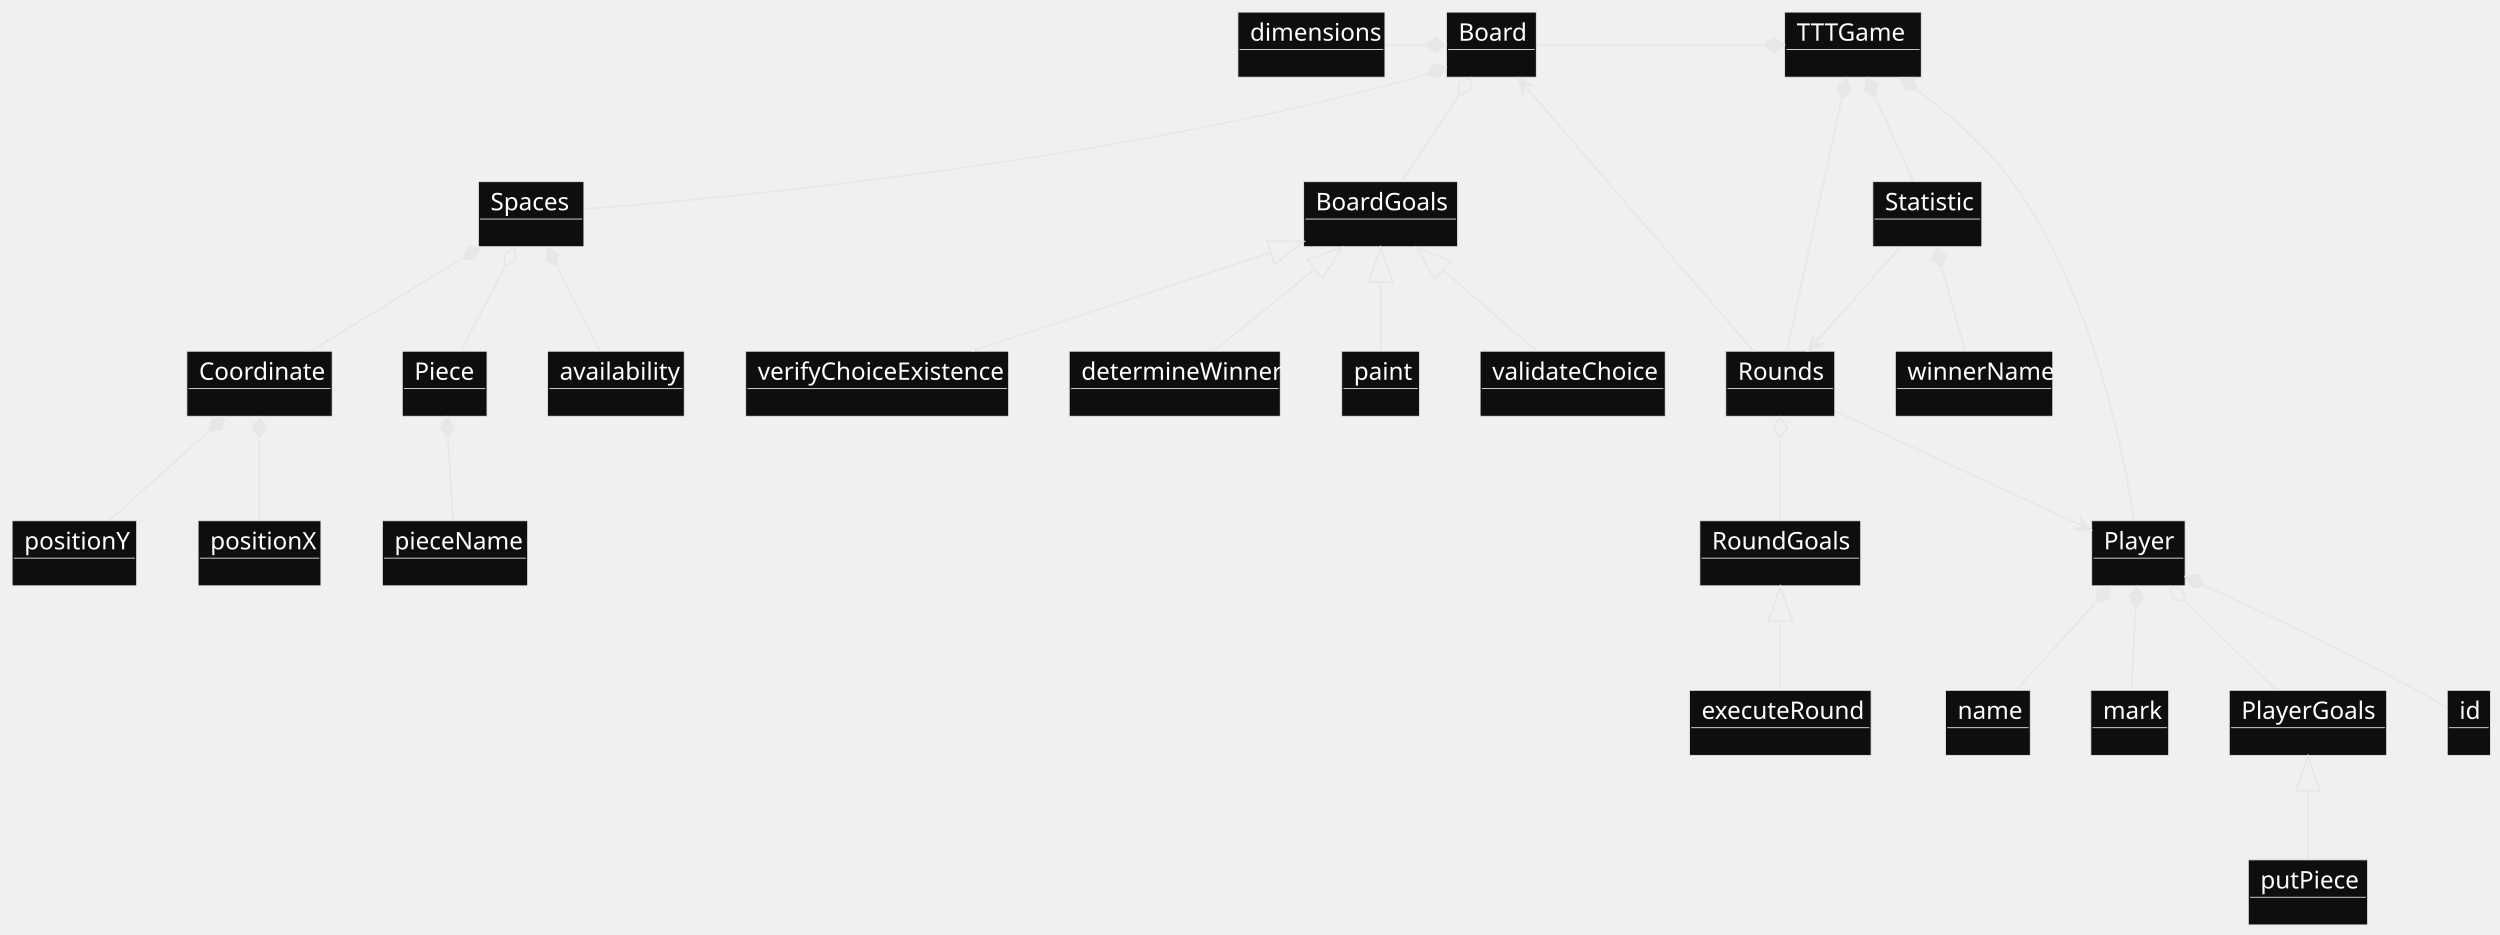
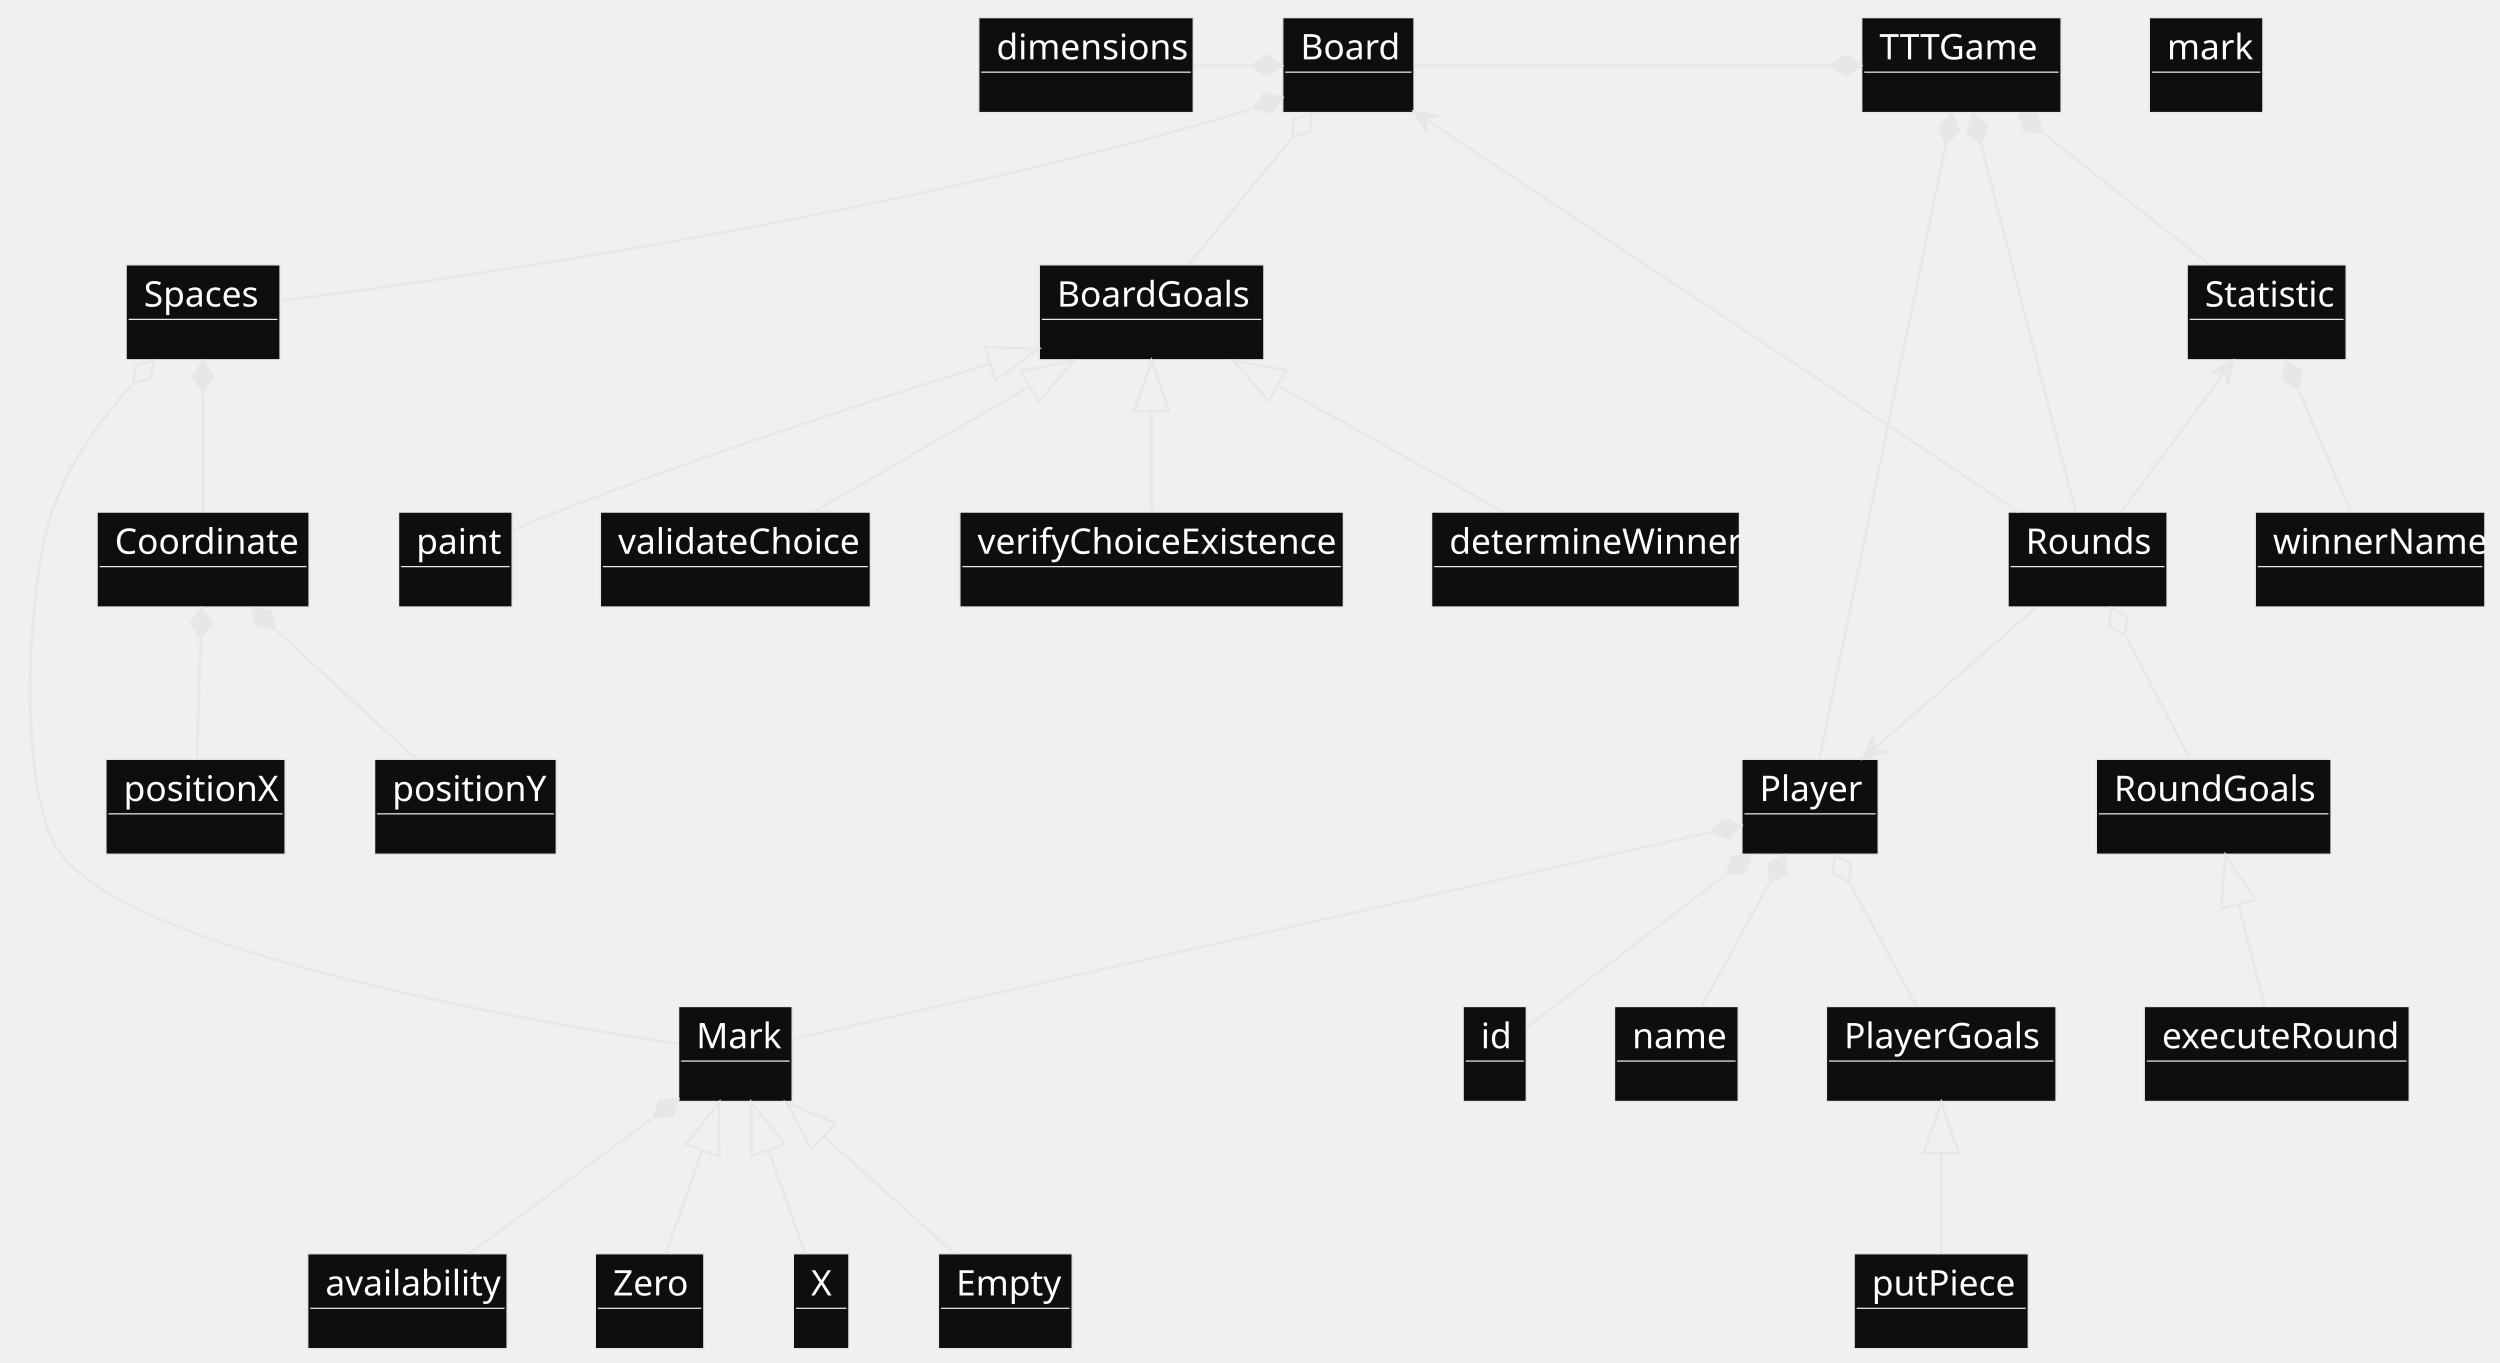
- <svg xmlns="http://www.w3.org/2000/svg" contentStyleType="text/css" height="540px" preserveAspectRatio="none" style="width:1445px;height:540px;background:#000000;" version="1.1" viewBox="0 0 1445 540" width="1445px" zoomAndPan="magnify">
+ <svg xmlns="http://www.w3.org/2000/svg" contentStyleType="text/css" height="540px" preserveAspectRatio="none" style="width:991px;height:540px;background:#000000;" version="1.1" viewBox="0 0 991 540" width="991px" zoomAndPan="magnify">
  <defs />
  <g>
    <g id="elem_TTTGame">
-       <rect fill="#0E0E0E" height="37.609" style="stroke:#E7E7E7;stroke-width:0.5;" width="79" x="1031.5" y="7" />
-       <text fill="#FFFFFF" font-family="sans-serif" font-size="14" lengthAdjust="spacing" textLength="65" x="1038.5" y="23.533">TTTGame</text>
-       <line style="stroke:#E7E7E7;stroke-width:0.5;" x1="1032.5" x2="1109.5" y1="28.609" y2="28.609" />
+       <rect fill="#0E0E0E" height="37.609" style="stroke:#E7E7E7;stroke-width:0.5;" width="79" x="738" y="7" />
+       <text fill="#FFFFFF" font-family="sans-serif" font-size="14" lengthAdjust="spacing" textLength="65" x="745" y="23.533">TTTGame</text>
+       <line style="stroke:#E7E7E7;stroke-width:0.5;" x1="739" x2="816" y1="28.609" y2="28.609" />
    </g>
    <g id="elem_Board">
-       <rect fill="#0E0E0E" height="37.609" style="stroke:#E7E7E7;stroke-width:0.5;" width="52" x="836" y="7" />
-       <text fill="#FFFFFF" font-family="sans-serif" font-size="14" lengthAdjust="spacing" textLength="38" x="843" y="23.533">Board</text>
-       <line style="stroke:#E7E7E7;stroke-width:0.5;" x1="837" x2="887" y1="28.609" y2="28.609" />
+       <rect fill="#0E0E0E" height="37.609" style="stroke:#E7E7E7;stroke-width:0.5;" width="52" x="508.5" y="7" />
+       <text fill="#FFFFFF" font-family="sans-serif" font-size="14" lengthAdjust="spacing" textLength="38" x="515.5" y="23.533">Board</text>
+       <line style="stroke:#E7E7E7;stroke-width:0.5;" x1="509.5" x2="559.5" y1="28.609" y2="28.609" />
    </g>
    <g id="elem_dimensions">
-       <rect fill="#0E0E0E" height="37.609" style="stroke:#E7E7E7;stroke-width:0.5;" width="85" x="715.5" y="7" />
-       <text fill="#FFFFFF" font-family="sans-serif" font-size="14" lengthAdjust="spacing" textLength="71" x="722.5" y="23.533">dimensions</text>
-       <line style="stroke:#E7E7E7;stroke-width:0.5;" x1="716.5" x2="799.5" y1="28.609" y2="28.609" />
+       <rect fill="#0E0E0E" height="37.609" style="stroke:#E7E7E7;stroke-width:0.5;" width="85" x="388" y="7" />
+       <text fill="#FFFFFF" font-family="sans-serif" font-size="14" lengthAdjust="spacing" textLength="71" x="395" y="23.533">dimensions</text>
+       <line style="stroke:#E7E7E7;stroke-width:0.5;" x1="389" x2="472" y1="28.609" y2="28.609" />
    </g>
    <g id="elem_Spaces">
-       <rect fill="#0E0E0E" height="37.609" style="stroke:#E7E7E7;stroke-width:0.5;" width="61" x="276.5" y="105" />
-       <text fill="#FFFFFF" font-family="sans-serif" font-size="14" lengthAdjust="spacing" textLength="47" x="283.5" y="121.533">Spaces</text>
-       <line style="stroke:#E7E7E7;stroke-width:0.5;" x1="277.5" x2="336.5" y1="126.609" y2="126.609" />
+       <rect fill="#0E0E0E" height="37.609" style="stroke:#E7E7E7;stroke-width:0.5;" width="61" x="50" y="105" />
+       <text fill="#FFFFFF" font-family="sans-serif" font-size="14" lengthAdjust="spacing" textLength="47" x="57" y="121.533">Spaces</text>
+       <line style="stroke:#E7E7E7;stroke-width:0.5;" x1="51" x2="110" y1="126.609" y2="126.609" />
+     </g>
+     <g id="elem_Coordinate">
+       <rect fill="#0E0E0E" height="37.609" style="stroke:#E7E7E7;stroke-width:0.5;" width="84" x="38.5" y="203" />
+       <text fill="#FFFFFF" font-family="sans-serif" font-size="14" lengthAdjust="spacing" textLength="70" x="45.5" y="219.533">Coordinate</text>
+       <line style="stroke:#E7E7E7;stroke-width:0.5;" x1="39.5" x2="121.5" y1="224.609" y2="224.609" />
+     </g>
+     <g id="elem_positionX">
+       <rect fill="#0E0E0E" height="37.609" style="stroke:#E7E7E7;stroke-width:0.5;" width="71" x="42" y="301" />
+       <text fill="#FFFFFF" font-family="sans-serif" font-size="14" lengthAdjust="spacing" textLength="57" x="49" y="317.533">positionX</text>
+       <line style="stroke:#E7E7E7;stroke-width:0.5;" x1="43" x2="112" y1="322.609" y2="322.609" />
+     </g>
+     <g id="elem_positionY">
+       <rect fill="#0E0E0E" height="37.609" style="stroke:#E7E7E7;stroke-width:0.5;" width="72" x="148.5" y="301" />
+       <text fill="#FFFFFF" font-family="sans-serif" font-size="14" lengthAdjust="spacing" textLength="58" x="155.5" y="317.533">positionY</text>
+       <line style="stroke:#E7E7E7;stroke-width:0.5;" x1="149.5" x2="219.5" y1="322.609" y2="322.609" />
+     </g>
+     <g id="elem_BoardGoals">
+       <rect fill="#0E0E0E" height="37.609" style="stroke:#E7E7E7;stroke-width:0.5;" width="89" x="412" y="105" />
+       <text fill="#FFFFFF" font-family="sans-serif" font-size="14" lengthAdjust="spacing" textLength="75" x="419" y="121.533">BoardGoals</text>
+       <line style="stroke:#E7E7E7;stroke-width:0.5;" x1="413" x2="500" y1="126.609" y2="126.609" />
+     </g>
+     <g id="elem_paint">
+       <rect fill="#0E0E0E" height="37.609" style="stroke:#E7E7E7;stroke-width:0.5;" width="45" x="158" y="203" />
+       <text fill="#FFFFFF" font-family="sans-serif" font-size="14" lengthAdjust="spacing" textLength="31" x="165" y="219.533">paint</text>
+       <line style="stroke:#E7E7E7;stroke-width:0.5;" x1="159" x2="202" y1="224.609" y2="224.609" />
+     </g>
+     <g id="elem_validateChoice">
+       <rect fill="#0E0E0E" height="37.609" style="stroke:#E7E7E7;stroke-width:0.5;" width="107" x="238" y="203" />
+       <text fill="#FFFFFF" font-family="sans-serif" font-size="14" lengthAdjust="spacing" textLength="93" x="245" y="219.533">validateChoice</text>
+       <line style="stroke:#E7E7E7;stroke-width:0.5;" x1="239" x2="344" y1="224.609" y2="224.609" />
+     </g>
+     <g id="elem_verifyChoiceExistence">
+       <rect fill="#0E0E0E" height="37.609" style="stroke:#E7E7E7;stroke-width:0.5;" width="152" x="380.5" y="203" />
+       <text fill="#FFFFFF" font-family="sans-serif" font-size="14" lengthAdjust="spacing" textLength="138" x="387.5" y="219.533">verifyChoiceExistence</text>
+       <line style="stroke:#E7E7E7;stroke-width:0.5;" x1="381.5" x2="531.5" y1="224.609" y2="224.609" />
+     </g>
+     <g id="elem_determineWinner">
+       <rect fill="#0E0E0E" height="37.609" style="stroke:#E7E7E7;stroke-width:0.5;" width="122" x="567.5" y="203" />
+       <text fill="#FFFFFF" font-family="sans-serif" font-size="14" lengthAdjust="spacing" textLength="108" x="574.5" y="219.533">determineWinner</text>
+       <line style="stroke:#E7E7E7;stroke-width:0.5;" x1="568.5" x2="688.5" y1="224.609" y2="224.609" />
+     </g>
+     <g id="elem_Player">
+       <rect fill="#0E0E0E" height="37.609" style="stroke:#E7E7E7;stroke-width:0.5;" width="54" x="690.5" y="301" />
+       <text fill="#FFFFFF" font-family="sans-serif" font-size="14" lengthAdjust="spacing" textLength="40" x="697.5" y="317.533">Player</text>
+       <line style="stroke:#E7E7E7;stroke-width:0.5;" x1="691.5" x2="743.5" y1="322.609" y2="322.609" />
+     </g>
+     <g id="elem_id">
+       <rect fill="#0E0E0E" height="37.609" style="stroke:#E7E7E7;stroke-width:0.5;" width="25" x="580" y="399" />
+       <text fill="#FFFFFF" font-family="sans-serif" font-size="14" lengthAdjust="spacing" textLength="11" x="587" y="415.533">id</text>
+       <line style="stroke:#E7E7E7;stroke-width:0.5;" x1="581" x2="604" y1="420.609" y2="420.609" />
+     </g>
+     <g id="elem_name">
+       <rect fill="#0E0E0E" height="37.609" style="stroke:#E7E7E7;stroke-width:0.5;" width="49" x="640" y="399" />
+       <text fill="#FFFFFF" font-family="sans-serif" font-size="14" lengthAdjust="spacing" textLength="35" x="647" y="415.533">name</text>
+       <line style="stroke:#E7E7E7;stroke-width:0.5;" x1="641" x2="688" y1="420.609" y2="420.609" />
+     </g>
+     <g id="elem_mark">
+       <rect fill="#0E0E0E" height="37.609" style="stroke:#E7E7E7;stroke-width:0.5;" width="45" x="852" y="7" />
+       <text fill="#FFFFFF" font-family="sans-serif" font-size="14" lengthAdjust="spacing" textLength="31" x="859" y="23.533">mark</text>
+       <line style="stroke:#E7E7E7;stroke-width:0.5;" x1="853" x2="896" y1="28.609" y2="28.609" />
+     </g>
+     <g id="elem_PlayerGoals">
+       <rect fill="#0E0E0E" height="37.609" style="stroke:#E7E7E7;stroke-width:0.5;" width="91" x="724" y="399" />
+       <text fill="#FFFFFF" font-family="sans-serif" font-size="14" lengthAdjust="spacing" textLength="77" x="731" y="415.533">PlayerGoals</text>
+       <line style="stroke:#E7E7E7;stroke-width:0.5;" x1="725" x2="814" y1="420.609" y2="420.609" />
+     </g>
+     <g id="elem_putPiece">
+       <rect fill="#0E0E0E" height="37.609" style="stroke:#E7E7E7;stroke-width:0.5;" width="69" x="735" y="497" />
+       <text fill="#FFFFFF" font-family="sans-serif" font-size="14" lengthAdjust="spacing" textLength="55" x="742" y="513.533">putPiece</text>
+       <line style="stroke:#E7E7E7;stroke-width:0.5;" x1="736" x2="803" y1="518.609" y2="518.609" />
+     </g>
+     <g id="elem_Rounds">
+       <rect fill="#0E0E0E" height="37.609" style="stroke:#E7E7E7;stroke-width:0.5;" width="63" x="796" y="203" />
+       <text fill="#FFFFFF" font-family="sans-serif" font-size="14" lengthAdjust="spacing" textLength="49" x="803" y="219.533">Rounds</text>
+       <line style="stroke:#E7E7E7;stroke-width:0.5;" x1="797" x2="858" y1="224.609" y2="224.609" />
+     </g>
+     <g id="elem_RoundGoals">
+       <rect fill="#0E0E0E" height="37.609" style="stroke:#E7E7E7;stroke-width:0.5;" width="93" x="831" y="301" />
+       <text fill="#FFFFFF" font-family="sans-serif" font-size="14" lengthAdjust="spacing" textLength="79" x="838" y="317.533">RoundGoals</text>
+       <line style="stroke:#E7E7E7;stroke-width:0.5;" x1="832" x2="923" y1="322.609" y2="322.609" />
+     </g>
+     <g id="elem_executeRound">
+       <rect fill="#0E0E0E" height="37.609" style="stroke:#E7E7E7;stroke-width:0.5;" width="105" x="850" y="399" />
+       <text fill="#FFFFFF" font-family="sans-serif" font-size="14" lengthAdjust="spacing" textLength="91" x="857" y="415.533">executeRound</text>
+       <line style="stroke:#E7E7E7;stroke-width:0.5;" x1="851" x2="954" y1="420.609" y2="420.609" />
+     </g>
+     <g id="elem_Mark">
+       <rect fill="#0E0E0E" height="37.609" style="stroke:#E7E7E7;stroke-width:0.5;" width="45" x="269" y="399" />
+       <text fill="#FFFFFF" font-family="sans-serif" font-size="14" lengthAdjust="spacing" textLength="31" x="276" y="415.533">Mark</text>
+       <line style="stroke:#E7E7E7;stroke-width:0.5;" x1="270" x2="313" y1="420.609" y2="420.609" />
+     </g>
+     <g id="elem_Zero">
+       <rect fill="#0E0E0E" height="37.609" style="stroke:#E7E7E7;stroke-width:0.5;" width="43" x="236" y="497" />
+       <text fill="#FFFFFF" font-family="sans-serif" font-size="14" lengthAdjust="spacing" textLength="29" x="243" y="513.533">Zero</text>
+       <line style="stroke:#E7E7E7;stroke-width:0.5;" x1="237" x2="278" y1="518.609" y2="518.609" />
+     </g>
+     <g id="elem_X">
+       <rect fill="#0E0E0E" height="37.609" style="stroke:#E7E7E7;stroke-width:0.5;" width="22" x="314.5" y="497" />
+       <text fill="#FFFFFF" font-family="sans-serif" font-size="14" lengthAdjust="spacing" textLength="8" x="321.5" y="513.533">X</text>
+       <line style="stroke:#E7E7E7;stroke-width:0.5;" x1="315.5" x2="335.5" y1="518.609" y2="518.609" />
+     </g>
+     <g id="elem_Empty">
+       <rect fill="#0E0E0E" height="37.609" style="stroke:#E7E7E7;stroke-width:0.5;" width="53" x="372" y="497" />
+       <text fill="#FFFFFF" font-family="sans-serif" font-size="14" lengthAdjust="spacing" textLength="39" x="379" y="513.533">Empty</text>
+       <line style="stroke:#E7E7E7;stroke-width:0.5;" x1="373" x2="424" y1="518.609" y2="518.609" />
    </g>
    <g id="elem_availability">
-       <rect fill="#0E0E0E" height="37.609" style="stroke:#E7E7E7;stroke-width:0.5;" width="79" x="316.5" y="203" />
-       <text fill="#FFFFFF" font-family="sans-serif" font-size="14" lengthAdjust="spacing" textLength="65" x="323.5" y="219.533">availability</text>
-       <line style="stroke:#E7E7E7;stroke-width:0.5;" x1="317.5" x2="394.5" y1="224.609" y2="224.609" />
-     </g>
-     <g id="elem_Coordinate">
-       <rect fill="#0E0E0E" height="37.609" style="stroke:#E7E7E7;stroke-width:0.5;" width="84" x="108" y="203" />
-       <text fill="#FFFFFF" font-family="sans-serif" font-size="14" lengthAdjust="spacing" textLength="70" x="115" y="219.533">Coordinate</text>
-       <line style="stroke:#E7E7E7;stroke-width:0.5;" x1="109" x2="191" y1="224.609" y2="224.609" />
-     </g>
-     <g id="elem_positionX">
-       <rect fill="#0E0E0E" height="37.609" style="stroke:#E7E7E7;stroke-width:0.5;" width="71" x="114.5" y="301" />
-       <text fill="#FFFFFF" font-family="sans-serif" font-size="14" lengthAdjust="spacing" textLength="57" x="121.5" y="317.533">positionX</text>
-       <line style="stroke:#E7E7E7;stroke-width:0.5;" x1="115.5" x2="184.5" y1="322.609" y2="322.609" />
-     </g>
-     <g id="elem_positionY">
-       <rect fill="#0E0E0E" height="37.609" style="stroke:#E7E7E7;stroke-width:0.5;" width="72" x="7" y="301" />
-       <text fill="#FFFFFF" font-family="sans-serif" font-size="14" lengthAdjust="spacing" textLength="58" x="14" y="317.533">positionY</text>
-       <line style="stroke:#E7E7E7;stroke-width:0.5;" x1="8" x2="78" y1="322.609" y2="322.609" />
-     </g>
-     <g id="elem_BoardGoals">
-       <rect fill="#0E0E0E" height="37.609" style="stroke:#E7E7E7;stroke-width:0.5;" width="89" x="753.5" y="105" />
-       <text fill="#FFFFFF" font-family="sans-serif" font-size="14" lengthAdjust="spacing" textLength="75" x="760.5" y="121.533">BoardGoals</text>
-       <line style="stroke:#E7E7E7;stroke-width:0.5;" x1="754.5" x2="841.5" y1="126.609" y2="126.609" />
-     </g>
-     <g id="elem_paint">
-       <rect fill="#0E0E0E" height="37.609" style="stroke:#E7E7E7;stroke-width:0.5;" width="45" x="775.5" y="203" />
-       <text fill="#FFFFFF" font-family="sans-serif" font-size="14" lengthAdjust="spacing" textLength="31" x="782.5" y="219.533">paint</text>
-       <line style="stroke:#E7E7E7;stroke-width:0.5;" x1="776.5" x2="819.5" y1="224.609" y2="224.609" />
-     </g>
-     <g id="elem_validateChoice">
-       <rect fill="#0E0E0E" height="37.609" style="stroke:#E7E7E7;stroke-width:0.5;" width="107" x="855.5" y="203" />
-       <text fill="#FFFFFF" font-family="sans-serif" font-size="14" lengthAdjust="spacing" textLength="93" x="862.5" y="219.533">validateChoice</text>
-       <line style="stroke:#E7E7E7;stroke-width:0.5;" x1="856.5" x2="961.5" y1="224.609" y2="224.609" />
-     </g>
-     <g id="elem_verifyChoiceExistence">
-       <rect fill="#0E0E0E" height="37.609" style="stroke:#E7E7E7;stroke-width:0.5;" width="152" x="431" y="203" />
-       <text fill="#FFFFFF" font-family="sans-serif" font-size="14" lengthAdjust="spacing" textLength="138" x="438" y="219.533">verifyChoiceExistence</text>
-       <line style="stroke:#E7E7E7;stroke-width:0.5;" x1="432" x2="582" y1="224.609" y2="224.609" />
-     </g>
-     <g id="elem_determineWinner">
-       <rect fill="#0E0E0E" height="37.609" style="stroke:#E7E7E7;stroke-width:0.5;" width="122" x="618" y="203" />
-       <text fill="#FFFFFF" font-family="sans-serif" font-size="14" lengthAdjust="spacing" textLength="108" x="625" y="219.533">determineWinner</text>
-       <line style="stroke:#E7E7E7;stroke-width:0.5;" x1="619" x2="739" y1="224.609" y2="224.609" />
-     </g>
-     <g id="elem_Player">
-       <rect fill="#0E0E0E" height="37.609" style="stroke:#E7E7E7;stroke-width:0.5;" width="54" x="1209" y="301" />
-       <text fill="#FFFFFF" font-family="sans-serif" font-size="14" lengthAdjust="spacing" textLength="40" x="1216" y="317.533">Player</text>
-       <line style="stroke:#E7E7E7;stroke-width:0.5;" x1="1210" x2="1262" y1="322.609" y2="322.609" />
-     </g>
-     <g id="elem_id">
-       <rect fill="#0E0E0E" height="37.609" style="stroke:#E7E7E7;stroke-width:0.5;" width="25" x="1414.5" y="399" />
-       <text fill="#FFFFFF" font-family="sans-serif" font-size="14" lengthAdjust="spacing" textLength="11" x="1421.5" y="415.533">id</text>
-       <line style="stroke:#E7E7E7;stroke-width:0.5;" x1="1415.5" x2="1438.5" y1="420.609" y2="420.609" />
-     </g>
-     <g id="elem_name">
-       <rect fill="#0E0E0E" height="37.609" style="stroke:#E7E7E7;stroke-width:0.5;" width="49" x="1124.5" y="399" />
-       <text fill="#FFFFFF" font-family="sans-serif" font-size="14" lengthAdjust="spacing" textLength="35" x="1131.5" y="415.533">name</text>
-       <line style="stroke:#E7E7E7;stroke-width:0.5;" x1="1125.5" x2="1172.5" y1="420.609" y2="420.609" />
-     </g>
-     <g id="elem_mark">
-       <rect fill="#0E0E0E" height="37.609" style="stroke:#E7E7E7;stroke-width:0.5;" width="45" x="1208.5" y="399" />
-       <text fill="#FFFFFF" font-family="sans-serif" font-size="14" lengthAdjust="spacing" textLength="31" x="1215.5" y="415.533">mark</text>
-       <line style="stroke:#E7E7E7;stroke-width:0.5;" x1="1209.5" x2="1252.5" y1="420.609" y2="420.609" />
-     </g>
-     <g id="elem_PlayerGoals">
-       <rect fill="#0E0E0E" height="37.609" style="stroke:#E7E7E7;stroke-width:0.5;" width="91" x="1288.5" y="399" />
-       <text fill="#FFFFFF" font-family="sans-serif" font-size="14" lengthAdjust="spacing" textLength="77" x="1295.5" y="415.533">PlayerGoals</text>
-       <line style="stroke:#E7E7E7;stroke-width:0.5;" x1="1289.5" x2="1378.5" y1="420.609" y2="420.609" />
-     </g>
-     <g id="elem_putPiece">
-       <rect fill="#0E0E0E" height="37.609" style="stroke:#E7E7E7;stroke-width:0.5;" width="69" x="1299.5" y="497" />
-       <text fill="#FFFFFF" font-family="sans-serif" font-size="14" lengthAdjust="spacing" textLength="55" x="1306.5" y="513.533">putPiece</text>
-       <line style="stroke:#E7E7E7;stroke-width:0.5;" x1="1300.5" x2="1367.5" y1="518.609" y2="518.609" />
-     </g>
-     <g id="elem_Rounds">
-       <rect fill="#0E0E0E" height="37.609" style="stroke:#E7E7E7;stroke-width:0.5;" width="63" x="997.5" y="203" />
-       <text fill="#FFFFFF" font-family="sans-serif" font-size="14" lengthAdjust="spacing" textLength="49" x="1004.5" y="219.533">Rounds</text>
-       <line style="stroke:#E7E7E7;stroke-width:0.5;" x1="998.5" x2="1059.5" y1="224.609" y2="224.609" />
-     </g>
-     <g id="elem_RoundGoals">
-       <rect fill="#0E0E0E" height="37.609" style="stroke:#E7E7E7;stroke-width:0.5;" width="93" x="982.5" y="301" />
-       <text fill="#FFFFFF" font-family="sans-serif" font-size="14" lengthAdjust="spacing" textLength="79" x="989.5" y="317.533">RoundGoals</text>
-       <line style="stroke:#E7E7E7;stroke-width:0.5;" x1="983.5" x2="1074.5" y1="322.609" y2="322.609" />
-     </g>
-     <g id="elem_executeRound">
-       <rect fill="#0E0E0E" height="37.609" style="stroke:#E7E7E7;stroke-width:0.5;" width="105" x="976.5" y="399" />
-       <text fill="#FFFFFF" font-family="sans-serif" font-size="14" lengthAdjust="spacing" textLength="91" x="983.5" y="415.533">executeRound</text>
-       <line style="stroke:#E7E7E7;stroke-width:0.5;" x1="977.5" x2="1080.5" y1="420.609" y2="420.609" />
-     </g>
-     <g id="elem_Piece">
-       <rect fill="#0E0E0E" height="37.609" style="stroke:#E7E7E7;stroke-width:0.5;" width="49" x="232.5" y="203" />
-       <text fill="#FFFFFF" font-family="sans-serif" font-size="14" lengthAdjust="spacing" textLength="35" x="239.5" y="219.533">Piece</text>
-       <line style="stroke:#E7E7E7;stroke-width:0.5;" x1="233.5" x2="280.5" y1="224.609" y2="224.609" />
-     </g>
-     <g id="elem_pieceName">
-       <rect fill="#0E0E0E" height="37.609" style="stroke:#E7E7E7;stroke-width:0.5;" width="84" x="221" y="301" />
-       <text fill="#FFFFFF" font-family="sans-serif" font-size="14" lengthAdjust="spacing" textLength="70" x="228" y="317.533">pieceName</text>
-       <line style="stroke:#E7E7E7;stroke-width:0.5;" x1="222" x2="304" y1="322.609" y2="322.609" />
+       <rect fill="#0E0E0E" height="37.609" style="stroke:#E7E7E7;stroke-width:0.5;" width="79" x="122" y="497" />
+       <text fill="#FFFFFF" font-family="sans-serif" font-size="14" lengthAdjust="spacing" textLength="65" x="129" y="513.533">availability</text>
+       <line style="stroke:#E7E7E7;stroke-width:0.5;" x1="123" x2="200" y1="518.609" y2="518.609" />
    </g>
    <g id="elem_Statistic">
-       <rect fill="#0E0E0E" height="37.609" style="stroke:#E7E7E7;stroke-width:0.5;" width="63" x="1082.5" y="105" />
-       <text fill="#FFFFFF" font-family="sans-serif" font-size="14" lengthAdjust="spacing" textLength="49" x="1089.5" y="121.533">Statistic</text>
-       <line style="stroke:#E7E7E7;stroke-width:0.5;" x1="1083.5" x2="1144.5" y1="126.609" y2="126.609" />
+       <rect fill="#0E0E0E" height="37.609" style="stroke:#E7E7E7;stroke-width:0.5;" width="63" x="867" y="105" />
+       <text fill="#FFFFFF" font-family="sans-serif" font-size="14" lengthAdjust="spacing" textLength="49" x="874" y="121.533">Statistic</text>
+       <line style="stroke:#E7E7E7;stroke-width:0.5;" x1="868" x2="929" y1="126.609" y2="126.609" />
    </g>
    <g id="elem_winnerName">
-       <rect fill="#0E0E0E" height="37.609" style="stroke:#E7E7E7;stroke-width:0.5;" width="91" x="1095.5" y="203" />
-       <text fill="#FFFFFF" font-family="sans-serif" font-size="14" lengthAdjust="spacing" textLength="77" x="1102.5" y="219.533">winnerName</text>
-       <line style="stroke:#E7E7E7;stroke-width:0.5;" x1="1096.5" x2="1185.5" y1="224.609" y2="224.609" />
+       <rect fill="#0E0E0E" height="37.609" style="stroke:#E7E7E7;stroke-width:0.5;" width="91" x="894" y="203" />
+       <text fill="#FFFFFF" font-family="sans-serif" font-size="14" lengthAdjust="spacing" textLength="77" x="901" y="219.533">winnerName</text>
+       <line style="stroke:#E7E7E7;stroke-width:0.5;" x1="895" x2="984" y1="224.609" y2="224.609" />
    </g>
    <g id="link_Board_TTTGame">
-       <path codeLine="31" d="M888.12,26 C931.49,26 974.85,26 1018.21,26 " fill="none" id="Board-to-TTTGame" style="stroke:#E7E7E7;stroke-width:1.0;" />
-       <polygon fill="#E7E7E7" points="1031.35,26,1025.35,22,1019.35,26,1025.35,30,1031.35,26" style="stroke:#E7E7E7;stroke-width:1.0;" />
+       <path codeLine="33" d="M560.61,26 C615.25,26 669.89,26 724.54,26 " fill="none" id="Board-to-TTTGame" style="stroke:#E7E7E7;stroke-width:1.0;" />
+       <polygon fill="#E7E7E7" points="737.68,26,731.68,22,725.68,26,731.68,30,737.68,26" style="stroke:#E7E7E7;stroke-width:1.0;" />
    </g>
    <g id="link_TTTGame_Player">
-       <path codeLine="32" d="M1109.21,52.84 C1127.37,66.63 1148.28,84.9 1163,105 C1209.03,167.87 1227.57,261.91 1233.57,300.98 " fill="none" id="TTTGame-backto-Player" style="stroke:#E7E7E7;stroke-width:1.0;" />
-       <polygon fill="#E7E7E7" points="1098.61,45.05,1101.079,51.825,1108.282,52.153,1105.814,45.377,1098.61,45.05" style="stroke:#E7E7E7;stroke-width:1.0;" />
+       <path codeLine="34" d="M771.11,58.1 C758.61,118.96 731.25,252.1 721.25,300.74 " fill="none" id="TTTGame-backto-Player" style="stroke:#E7E7E7;stroke-width:1.0;" />
+       <polygon fill="#E7E7E7" points="773.75,45.27,768.619,50.337,771.323,57.022,776.454,51.955,773.75,45.27" style="stroke:#E7E7E7;stroke-width:1.0;" />
    </g>
    <g id="link_TTTGame_Rounds">
-       <path codeLine="33" d="M1064.25,58.16 C1055.38,99.15 1040.07,169.85 1032.91,202.94 " fill="none" id="TTTGame-backto-Rounds" style="stroke:#E7E7E7;stroke-width:1.0;" />
-       <polygon fill="#E7E7E7" points="1067.05,45.25,1061.868,50.265,1064.504,56.977,1069.686,51.962,1067.05,45.25" style="stroke:#E7E7E7;stroke-width:1.0;" />
+       <path codeLine="35" d="M785.46,57.89 C796.02,98.84 814.3,169.78 822.85,202.94 " fill="none" id="TTTGame-backto-Rounds" style="stroke:#E7E7E7;stroke-width:1.0;" />
+       <polygon fill="#E7E7E7" points="782.21,45.25,779.839,52.06,785.213,56.868,787.584,50.058,782.21,45.25" style="stroke:#E7E7E7;stroke-width:1.0;" />
    </g>
    <g id="link_TTTGame_Statistic">
-       <path codeLine="34" d="M1084.56,57.28 C1091.54,72.85 1099.81,91.31 1105.8,104.7 " fill="none" id="TTTGame-backto-Statistic" style="stroke:#E7E7E7;stroke-width:1.0;" />
-       <polygon fill="#E7E7E7" points="1079.09,45.06,1077.894,52.171,1083.998,56.011,1085.194,48.899,1079.09,45.06" style="stroke:#E7E7E7;stroke-width:1.0;" />
+       <path codeLine="36" d="M810.46,53.15 C831.05,69.48 857.04,90.11 875.43,104.7 " fill="none" id="TTTGame-backto-Statistic" style="stroke:#E7E7E7;stroke-width:1.0;" />
+       <polygon fill="#E7E7E7" points="800.26,45.06,802.478,51.921,809.665,52.513,807.447,45.651,800.26,45.06" style="stroke:#E7E7E7;stroke-width:1.0;" />
    </g>
    <g id="link_dimensions_Board">
-       <path codeLine="36" d="M800.66,26 C807.94,26 815.23,26 822.52,26 " fill="none" id="dimensions-to-Board" style="stroke:#E7E7E7;stroke-width:1.0;" />
-       <polygon fill="#E7E7E7" points="835.64,26,829.64,22,823.64,26,829.64,30,835.64,26" style="stroke:#E7E7E7;stroke-width:1.0;" />
+       <path codeLine="38" d="M473.16,26 C480.45,26 487.74,26 495.02,26 " fill="none" id="dimensions-to-Board" style="stroke:#E7E7E7;stroke-width:1.0;" />
+       <polygon fill="#E7E7E7" points="508.14,26,502.14,22,496.14,26,502.14,30,508.14,26" style="stroke:#E7E7E7;stroke-width:1.0;" />
    </g>
    <g id="link_Board_Spaces">
-       <path codeLine="37" d="M823.58,43.32 C821.71,43.93 819.84,44.49 818,45 C640.04,94.23 418.06,114.71 337.77,120.85 " fill="none" id="Board-backto-Spaces" style="stroke:#E7E7E7;stroke-width:1.0;" />
-       <polygon fill="#E7E7E7" points="835.83,38.89,828.828,37.165,824.543,42.964,831.545,44.69,835.83,38.89" style="stroke:#E7E7E7;stroke-width:1.0;" />
+       <path codeLine="39" d="M496.06,43.24 C494.19,43.87 492.33,44.46 490.5,45 C351.74,86.13 179.9,110.56 111.09,119.31 " fill="none" id="Board-backto-Spaces" style="stroke:#E7E7E7;stroke-width:1.0;" />
+       <polygon fill="#E7E7E7" points="508.28,38.73,501.267,37.053,497.022,42.883,504.035,44.559,508.28,38.73" style="stroke:#E7E7E7;stroke-width:1.0;" />
    </g>
    <g id="link_Board_BoardGoals">
-       <path codeLine="38" d="M842.74,55.89 C832.18,71.74 819.39,90.91 810.2,104.7 " fill="none" id="Board-backto-BoardGoals" style="stroke:#E7E7E7;stroke-width:1.0;" />
-       <polygon fill="none" points="849.96,45.06,843.303,47.831,843.301,55.043,849.958,52.271,849.96,45.06" style="stroke:#E7E7E7;stroke-width:1.0;" />
+       <path codeLine="40" d="M511.41,55.43 C498.46,71.36 482.68,90.78 471.37,104.7 " fill="none" id="Board-backto-BoardGoals" style="stroke:#E7E7E7;stroke-width:1.0;" />
+       <polygon fill="none" points="519.83,45.06,512.941,47.192,512.26,54.371,519.149,52.239,519.83,45.06" style="stroke:#E7E7E7;stroke-width:1.0;" />
    </g>
    <g id="link_BoardGoals_paint">
-       <path codeLine="39" d="M798,163.43 C798,176.98 798,191.59 798,202.7 " fill="none" id="BoardGoals-backto-paint" style="stroke:#E7E7E7;stroke-width:1.0;" />
-       <polygon fill="none" points="791,163.06,798,143.06,805,163.06,791,163.06" style="stroke:#E7E7E7;stroke-width:1.0;" />
+       <path codeLine="41" d="M392.39,144.21 C344.56,159.02 277.86,180.69 220.5,203 C214.82,205.21 208.79,207.79 203.17,210.31 " fill="none" id="BoardGoals-backto-paint" style="stroke:#E7E7E7;stroke-width:1.0;" />
+       <polygon fill="none" points="390.47,137.48,411.65,138.31,394.58,150.86,390.47,137.48" style="stroke:#E7E7E7;stroke-width:1.0;" />
    </g>
    <g id="link_BoardGoals_validateChoice">
-       <path codeLine="40" d="M834.09,156.22 C851.86,171.59 872.67,189.58 887.84,202.7 " fill="none" id="BoardGoals-backto-validateChoice" style="stroke:#E7E7E7;stroke-width:1.0;" />
-       <polygon fill="none" points="829.43,161.43,818.88,143.06,838.58,150.85,829.43,161.43" style="stroke:#E7E7E7;stroke-width:1.0;" />
+       <path codeLine="42" d="M407.98,153.23 C380.42,169.27 346.72,188.87 322.68,202.86 " fill="none" id="BoardGoals-backto-validateChoice" style="stroke:#E7E7E7;stroke-width:1.0;" />
+       <polygon fill="none" points="404.66,147.06,425.47,143.06,411.7,159.17,404.66,147.06" style="stroke:#E7E7E7;stroke-width:1.0;" />
    </g>
    <g id="link_BoardGoals_verifyChoiceExistence">
-       <path codeLine="41" d="M734.45,145.97 C682.82,163 610.77,186.77 561.69,202.96 " fill="none" id="BoardGoals-backto-verifyChoiceExistence" style="stroke:#E7E7E7;stroke-width:1.0;" />
-       <polygon fill="none" points="732.3,139.3,753.49,139.68,736.69,152.6,732.3,139.3" style="stroke:#E7E7E7;stroke-width:1.0;" />
+       <path codeLine="43" d="M456.5,163.43 C456.5,176.98 456.5,191.59 456.5,202.7 " fill="none" id="BoardGoals-backto-verifyChoiceExistence" style="stroke:#E7E7E7;stroke-width:1.0;" />
+       <polygon fill="none" points="449.5,163.06,456.5,143.06,463.5,163.06,449.5,163.06" style="stroke:#E7E7E7;stroke-width:1.0;" />
    </g>
    <g id="link_BoardGoals_determineWinner">
-       <path codeLine="42" d="M759.89,155.75 C740.71,171.22 718.11,189.45 701.69,202.7 " fill="none" id="BoardGoals-backto-determineWinner" style="stroke:#E7E7E7;stroke-width:1.0;" />
-       <polygon fill="none" points="755.66,150.17,775.62,143.06,764.45,161.06,755.66,150.17" style="stroke:#E7E7E7;stroke-width:1.0;" />
-     </g>
-     <g id="link_Spaces_availability">
-       <path codeLine="44" d="M322.22,154.81 C330.21,170.48 339.76,189.18 346.66,202.7 " fill="none" id="Spaces-backto-availability" style="stroke:#E7E7E7;stroke-width:1.0;" />
-       <polygon fill="#E7E7E7" points="316.22,143.06,315.378,150.222,321.666,153.753,322.507,146.591,316.22,143.06" style="stroke:#E7E7E7;stroke-width:1.0;" />
+       <path codeLine="44" d="M506.67,153 C535.48,169.08 570.82,188.8 596,202.86 " fill="none" id="BoardGoals-backto-determineWinner" style="stroke:#E7E7E7;stroke-width:1.0;" />
+       <polygon fill="none" points="502.91,158.92,488.85,143.06,509.73,146.69,502.91,158.92" style="stroke:#E7E7E7;stroke-width:1.0;" />
    </g>
    <g id="link_Spaces_Coordinate">
-       <path codeLine="45" d="M266.02,150.06 C238.94,166.62 204.08,187.93 179.66,202.86 " fill="none" id="Spaces-backto-Coordinate" style="stroke:#E7E7E7;stroke-width:1.0;" />
-       <polygon fill="#E7E7E7" points="277.47,143.06,270.264,142.781,267.235,149.325,274.441,149.604,277.47,143.06" style="stroke:#E7E7E7;stroke-width:1.0;" />
-     </g>
-     <g id="link_Spaces_Piece">
-       <path codeLine="46" d="M291.47,154.81 C283.31,170.48 273.57,189.18 266.53,202.7 " fill="none" id="Spaces-backto-Piece" style="stroke:#E7E7E7;stroke-width:1.0;" />
-       <polygon fill="none" points="297.6,143.06,291.28,146.533,292.055,153.702,298.375,150.229,297.6,143.06" style="stroke:#E7E7E7;stroke-width:1.0;" />
+       <path codeLine="46" d="M80.5,156.22 C80.5,171.59 80.5,189.58 80.5,202.7 " fill="none" id="Spaces-backto-Coordinate" style="stroke:#E7E7E7;stroke-width:1.0;" />
+       <polygon fill="#E7E7E7" points="80.5,143.06,76.5,149.06,80.5,155.06,84.5,149.06,80.5,143.06" style="stroke:#E7E7E7;stroke-width:1.0;" />
+     </g>
+     <g id="link_Spaces_Mark">
+       <path codeLine="47" d="M51.88,152.8 C39.7,166.6 26.86,184.31 20.5,203 C11,230.93 6,315.35 24.5,339 C55.22,378.28 210.11,404.94 268.86,413.78 " fill="none" id="Spaces-backto-Mark" style="stroke:#E7E7E7;stroke-width:1.0;" />
+       <polygon fill="none" points="60.94,143.05,53.924,144.716,52.764,151.833,59.779,150.167,60.94,143.05" style="stroke:#E7E7E7;stroke-width:1.0;" />
    </g>
    <g id="link_Coordinate_positionX">
-       <path codeLine="48" d="M150,254.22 C150,269.59 150,287.58 150,300.7 " fill="none" id="Coordinate-backto-positionX" style="stroke:#E7E7E7;stroke-width:1.0;" />
-       <polygon fill="#E7E7E7" points="150,241.06,146,247.06,150,253.06,154,247.06,150,241.06" style="stroke:#E7E7E7;stroke-width:1.0;" />
+       <path codeLine="49" d="M79.53,254.22 C79.05,269.59 78.48,287.58 78.07,300.7 " fill="none" id="Coordinate-backto-positionX" style="stroke:#E7E7E7;stroke-width:1.0;" />
+       <polygon fill="#E7E7E7" points="79.94,241.06,75.757,246.934,79.571,253.054,83.754,247.18,79.94,241.06" style="stroke:#E7E7E7;stroke-width:1.0;" />
    </g>
    <g id="link_Coordinate_positionY">
-       <path codeLine="49" d="M120.1,249.83 C102.02,266.05 79.44,286.31 63.4,300.7 " fill="none" id="Coordinate-backto-positionY" style="stroke:#E7E7E7;stroke-width:1.0;" />
-       <polygon fill="#E7E7E7" points="129.87,241.06,122.733,242.088,120.936,249.071,128.074,248.044,129.87,241.06" style="stroke:#E7E7E7;stroke-width:1.0;" />
+       <path codeLine="50" d="M109.81,250.06 C127.34,266.24 149.16,286.37 164.67,300.7 " fill="none" id="Coordinate-backto-positionY" style="stroke:#E7E7E7;stroke-width:1.0;" />
+       <polygon fill="#E7E7E7" points="100.06,241.06,101.759,248.068,108.881,249.196,107.182,242.187,100.06,241.06" style="stroke:#E7E7E7;stroke-width:1.0;" />
    </g>
    <g id="link_Rounds_RoundGoals">
-       <path codeLine="51" d="M1029,254.22 C1029,269.59 1029,287.58 1029,300.7 " fill="none" id="Rounds-backto-RoundGoals" style="stroke:#E7E7E7;stroke-width:1.0;" />
-       <polygon fill="none" points="1029,241.06,1025,247.06,1029,253.06,1033,247.06,1029,241.06" style="stroke:#E7E7E7;stroke-width:1.0;" />
+       <path codeLine="52" d="M843.03,252.81 C851.19,268.48 860.93,287.18 867.97,300.7 " fill="none" id="Rounds-backto-RoundGoals" style="stroke:#E7E7E7;stroke-width:1.0;" />
+       <polygon fill="none" points="836.91,241.06,836.139,248.23,842.46,251.699,843.232,244.53,836.91,241.06" style="stroke:#E7E7E7;stroke-width:1.0;" />
    </g>
    <g id="link_Rounds_Player">
-       <path codeLine="52" d="M1060.89,237.79 C1099.8,255.83 1165.18,286.16 1204.09,304.2 " fill="none" id="Rounds-to-Player" style="stroke:#E7E7E7;stroke-width:1.0;" />
-       <polygon fill="#E7E7E7" points="1208.7,306.34,1202.218,298.925,1204.164,304.236,1198.852,306.183,1208.7,306.34" style="stroke:#E7E7E7;stroke-width:1.0;" />
+       <path codeLine="53" d="M806.81,241.06 C788.49,257.05 761.71,280.41 742.26,297.39 " fill="none" id="Rounds-to-Player" style="stroke:#E7E7E7;stroke-width:1.0;" />
+       <polygon fill="#E7E7E7" points="738.47,300.7,747.884,297.804,742.24,297.416,742.628,291.772,738.47,300.7" style="stroke:#E7E7E7;stroke-width:1.0;" />
    </g>
    <g id="link_Rounds_Board">
-       <path codeLine="53" d="M1013.45,202.94 C982.8,167.33 914.64,88.15 881.22,49.33 " fill="none" id="Rounds-to-Board" style="stroke:#E7E7E7;stroke-width:1.0;" />
-       <polygon fill="#E7E7E7" points="877.71,45.25,880.548,54.681,880.971,49.04,886.612,49.464,877.71,45.25" style="stroke:#E7E7E7;stroke-width:1.0;" />
+       <path codeLine="54" d="M800.29,202.98 C745.48,166.69 622.16,85.04 564.85,47.09 " fill="none" id="Rounds-to-Board" style="stroke:#E7E7E7;stroke-width:1.0;" />
+       <polygon fill="#E7E7E7" points="560.5,44.22,565.803,52.52,564.671,46.977,570.214,45.846,560.5,44.22" style="stroke:#E7E7E7;stroke-width:1.0;" />
    </g>
    <g id="link_RoundGoals_executeRound">
-       <path codeLine="54" d="M1029,359.43 C1029,372.98 1029,387.59 1029,398.7 " fill="none" id="RoundGoals-backto-executeRound" style="stroke:#E7E7E7;stroke-width:1.0;" />
-       <polygon fill="none" points="1022,359.06,1029,339.06,1036,359.06,1022,359.06" style="stroke:#E7E7E7;stroke-width:1.0;" />
+       <path codeLine="55" d="M887.26,358.45 C890.85,372.27 894.77,387.32 897.74,398.7 " fill="none" id="RoundGoals-backto-executeRound" style="stroke:#E7E7E7;stroke-width:1.0;" />
+       <polygon fill="none" points="880.47,360.18,882.2,339.06,894.02,356.65,880.47,360.18" style="stroke:#E7E7E7;stroke-width:1.0;" />
    </g>
    <g id="link_Player_id">
-       <path codeLine="56" d="M1274.97,338.69 C1307.88,353.91 1356.06,376.86 1397,399 C1402.77,402.12 1409.01,405.81 1414.3,409.04 " fill="none" id="Player-backto-id" style="stroke:#E7E7E7;stroke-width:1.0;" />
-       <polygon fill="#E7E7E7" points="1263.15,333.25,1266.932,339.39,1274.054,338.26,1270.272,332.12,1263.15,333.25" style="stroke:#E7E7E7;stroke-width:1.0;" />
+       <path codeLine="57" d="M683.48,347.13 C657.59,367.01 623.43,393.25 605.22,407.24 " fill="none" id="Player-backto-id" style="stroke:#E7E7E7;stroke-width:1.0;" />
+       <polygon fill="#E7E7E7" points="693.99,339.06,686.795,339.544,684.475,346.371,691.669,345.887,693.99,339.06" style="stroke:#E7E7E7;stroke-width:1.0;" />
    </g>
    <g id="link_Player_name">
-       <path codeLine="57" d="M1210.66,348.97 C1196.13,364.99 1178.32,384.64 1165.59,398.7 " fill="none" id="Player-backto-name" style="stroke:#E7E7E7;stroke-width:1.0;" />
-       <polygon fill="#E7E7E7" points="1219.64,339.06,1212.647,340.818,1211.58,347.95,1218.573,346.192,1219.64,339.06" style="stroke:#E7E7E7;stroke-width:1.0;" />
-     </g>
-     <g id="link_Player_mark">
-       <path codeLine="58" d="M1234.37,352.22 C1233.57,367.59 1232.64,385.58 1231.95,398.7 " fill="none" id="Player-backto-mark" style="stroke:#E7E7E7;stroke-width:1.0;" />
-       <polygon fill="#E7E7E7" points="1235.06,339.06,1230.749,344.841,1234.427,351.043,1238.738,345.263,1235.06,339.06" style="stroke:#E7E7E7;stroke-width:1.0;" />
+       <path codeLine="58" d="M701.04,350.81 C692.39,366.48 682.07,385.18 674.61,398.7 " fill="none" id="Player-backto-name" style="stroke:#E7E7E7;stroke-width:1.0;" />
+       <polygon fill="#E7E7E7" points="707.53,339.06,701.127,342.376,701.725,349.562,708.128,346.246,707.53,339.06" style="stroke:#E7E7E7;stroke-width:1.0;" />
+     </g>
+     <g id="link_Player_Mark">
+       <path codeLine="59" d="M677.42,330.03 C589.63,349.82 382.73,396.44 314.08,411.91 " fill="none" id="Player-backto-Mark" style="stroke:#E7E7E7;stroke-width:1.0;" />
+       <polygon fill="#E7E7E7" points="690.21,327.15,683.478,324.566,678.503,329.787,685.236,332.371,690.21,327.15" style="stroke:#E7E7E7;stroke-width:1.0;" />
    </g>
    <g id="link_Player_PlayerGoals">
-       <path codeLine="59" d="M1264.08,348.51 C1280.52,364.61 1300.83,384.51 1315.32,398.7 " fill="none" id="Player-backto-PlayerGoals" style="stroke:#E7E7E7;stroke-width:1.0;" />
-       <polygon fill="none" points="1254.43,339.06,1255.921,346.115,1263.007,347.452,1261.516,340.397,1254.43,339.06" style="stroke:#E7E7E7;stroke-width:1.0;" />
+       <path codeLine="60" d="M733.65,350.81 C742.14,366.48 752.26,385.18 759.59,398.7 " fill="none" id="Player-backto-PlayerGoals" style="stroke:#E7E7E7;stroke-width:1.0;" />
+       <polygon fill="none" points="727.28,339.06,726.615,346.24,732.986,349.616,733.652,342.436,727.28,339.06" style="stroke:#E7E7E7;stroke-width:1.0;" />
    </g>
    <g id="link_PlayerGoals_putPiece">
-       <path codeLine="60" d="M1334,457.43 C1334,470.98 1334,485.59 1334,496.7 " fill="none" id="PlayerGoals-backto-putPiece" style="stroke:#E7E7E7;stroke-width:1.0;" />
-       <polygon fill="none" points="1327,457.06,1334,437.06,1341,457.06,1327,457.06" style="stroke:#E7E7E7;stroke-width:1.0;" />
-     </g>
-     <g id="link_Piece_pieceName">
-       <path codeLine="62" d="M258.95,254.22 C259.91,269.59 261.04,287.58 261.86,300.7 " fill="none" id="Piece-backto-pieceName" style="stroke:#E7E7E7;stroke-width:1.0;" />
-       <polygon fill="#E7E7E7" points="258.13,241.06,254.514,247.299,258.882,253.036,262.498,246.798,258.13,241.06" style="stroke:#E7E7E7;stroke-width:1.0;" />
+       <path codeLine="61" d="M769.5,457.43 C769.5,470.98 769.5,485.59 769.5,496.7 " fill="none" id="PlayerGoals-backto-putPiece" style="stroke:#E7E7E7;stroke-width:1.0;" />
+       <polygon fill="none" points="762.5,457.06,769.5,437.06,776.5,457.06,762.5,457.06" style="stroke:#E7E7E7;stroke-width:1.0;" />
+     </g>
+     <g id="link_Mark_Zero">
+       <path codeLine="63" d="M278.41,455.97 C273.47,469.92 268.06,485.19 263.98,496.7 " fill="none" id="Mark-backto-Zero" style="stroke:#E7E7E7;stroke-width:1.0;" />
+       <polygon fill="none" points="271.83,453.57,285.11,437.06,285.03,458.25,271.83,453.57" style="stroke:#E7E7E7;stroke-width:1.0;" />
+     </g>
+     <g id="link_Mark_X">
+       <path codeLine="64" d="M304.59,455.97 C309.54,469.92 314.94,485.19 319.02,496.7 " fill="none" id="Mark-backto-X" style="stroke:#E7E7E7;stroke-width:1.0;" />
+       <polygon fill="none" points="297.98,458.25,297.9,437.06,311.17,453.57,297.98,458.25" style="stroke:#E7E7E7;stroke-width:1.0;" />
+     </g>
+     <g id="link_Mark_Empty">
+       <path codeLine="65" d="M326.56,450.45 C343.63,465.77 363.56,483.65 378.1,496.7 " fill="none" id="Mark-backto-Empty" style="stroke:#E7E7E7;stroke-width:1.0;" />
+       <polygon fill="none" points="321.84,455.62,311.63,437.06,331.19,445.2,321.84,455.62" style="stroke:#E7E7E7;stroke-width:1.0;" />
+     </g>
+     <g id="link_Mark_availability">
+       <path codeLine="66" d="M258.11,443.66 C235.62,460.26 206.47,481.79 186.1,496.84 " fill="none" id="Mark-backto-availability" style="stroke:#E7E7E7;stroke-width:1.0;" />
+       <polygon fill="#E7E7E7" points="268.86,435.72,261.657,436.063,259.203,442.844,266.406,442.501,268.86,435.72" style="stroke:#E7E7E7;stroke-width:1.0;" />
    </g>
    <g id="link_Statistic_winnerName">
-       <path codeLine="64" d="M1122.65,155.75 C1127,171.22 1132.13,189.45 1135.85,202.7 " fill="none" id="Statistic-backto-winnerName" style="stroke:#E7E7E7;stroke-width:1.0;" />
-       <polygon fill="#E7E7E7" points="1119.08,143.06,1116.851,149.918,1122.324,154.613,1124.553,147.755,1119.08,143.06" style="stroke:#E7E7E7;stroke-width:1.0;" />
+       <path codeLine="68" d="M911.43,155.28 C918.08,170.85 925.97,189.31 931.69,202.7 " fill="none" id="Statistic-backto-winnerName" style="stroke:#E7E7E7;stroke-width:1.0;" />
+       <polygon fill="#E7E7E7" points="906.21,143.06,904.888,150.149,910.923,154.096,912.245,147.007,906.21,143.06" style="stroke:#E7E7E7;stroke-width:1.0;" />
    </g>
    <g id="link_Statistic_Rounds">
-       <path codeLine="65" d="M1098.01,143.06 C1084.09,158.78 1063.85,181.64 1048.89,198.54 " fill="none" id="Statistic-to-Rounds" style="stroke:#E7E7E7;stroke-width:1.0;" />
-       <polygon fill="#E7E7E7" points="1045.21,202.7,1054.171,198.614,1048.525,198.957,1048.182,193.31,1045.21,202.7" style="stroke:#E7E7E7;stroke-width:1.0;" />
+       <path codeLine="69" d="M882.08,147.2 C869.63,164.04 852.72,186.9 841.04,202.7 " fill="none" id="Statistic-backto-Rounds" style="stroke:#E7E7E7;stroke-width:1.0;" />
+       <polygon fill="#E7E7E7" points="885.15,143.06,876.58,147.914,882.175,147.079,883.01,152.674,885.15,143.06" style="stroke:#E7E7E7;stroke-width:1.0;" />
    </g>
  </g>
</svg>
